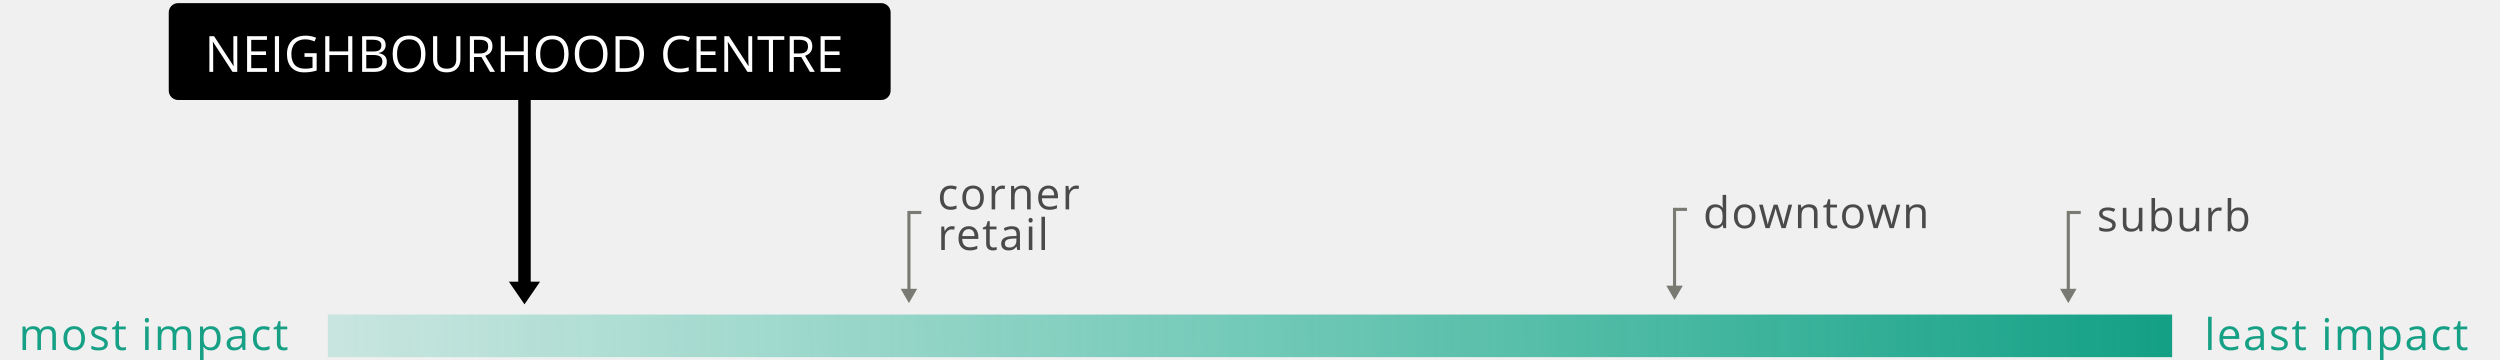
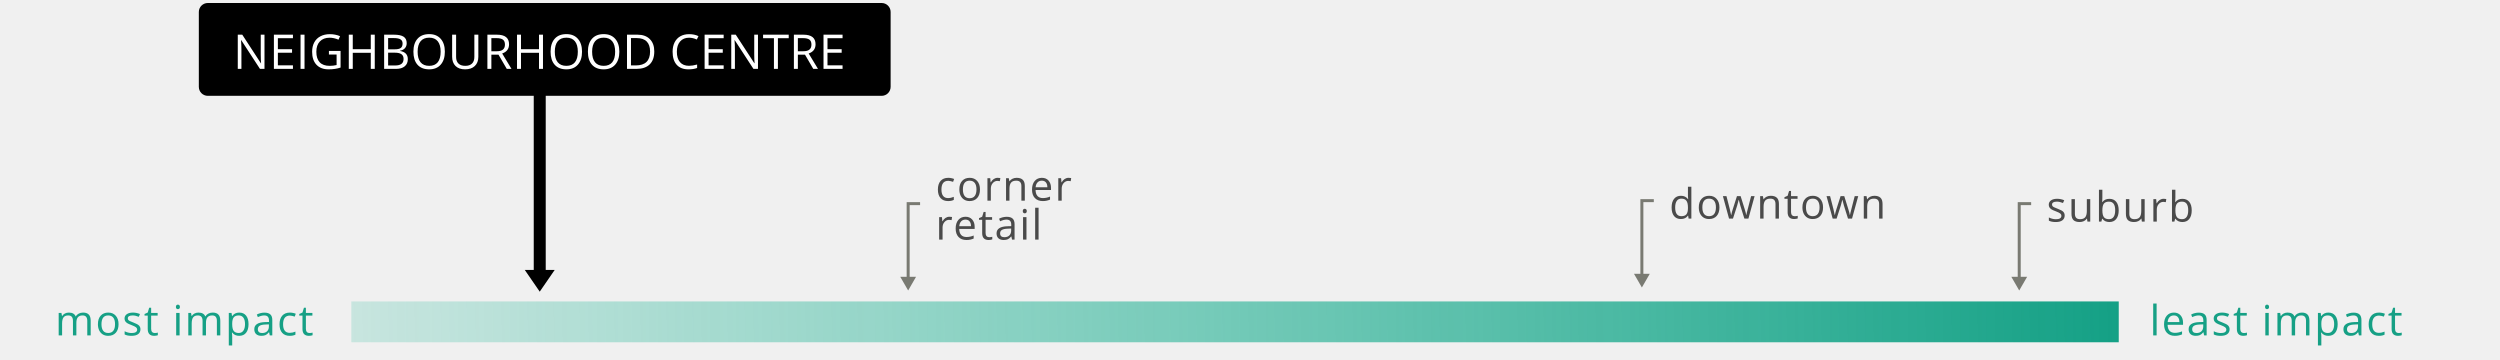
- <svg xmlns="http://www.w3.org/2000/svg" width="800px" height="115px" viewBox="0 0 800 115" version="1.1">
+ <svg xmlns="http://www.w3.org/2000/svg" width="800px" height="115px" viewBox="0 0 810 120" version="1.1">
  <defs>
    <linearGradient x1="0%" y1="50.036%" x2="100%" y2="50%" id="linearGradient-1">
      <stop stop-color="#26B99A" stop-opacity="0.2" offset="0%" />
      <stop stop-color="#1FB092" stop-opacity="0.585" offset="48.15%" />
      <stop stop-color="#14A085" offset="100%" />
    </linearGradient>
  </defs>
  <g id="Page-1" stroke="none" stroke-width="1" fill="none" fill-rule="evenodd">
    <g id="NC_Development">
      <g id="Group" transform="translate(104, 100)" fill="url(#linearGradient-1)">
        <rect id="Rectangle-path" x="0.917" y="0.652" width="590.167" height="13.636" />
      </g>
-       <text id="most-impact" font-family="OpenSans-Semibold, Open Sans" font-size="14" font-weight="500" letter-spacing="0.5" fill="#16A085">
+       <text id="most-impact" font-family="Open Sans" font-size="14" font-weight="500" letter-spacing="0.5" fill="#16A085">
        <tspan x="6" y="112">most impact</tspan>
      </text>
-       <text id="least-impact" font-family="OpenSans-Semibold, Open Sans" font-size="14" font-weight="500" letter-spacing="0.5" fill="#16A085">
+       <text id="least-impact" font-family="Open Sans" font-size="14" font-weight="500" letter-spacing="0.5" fill="#16A085">
        <tspan x="705.388" y="112">least impact</tspan>
      </text>
      <g id="Group-4" transform="translate(288, 52)">
-         <text id="corner" font-family="OpenSans, Open Sans" font-size="14" font-weight="normal" line-spacing="13" letter-spacing="0.5" fill="#4A4A4A">
+         <text id="corner" font-family="Open Sans" font-size="14" font-weight="normal" line-spacing="13" letter-spacing="0.5" fill="#4A4A4A">
          <tspan x="12" y="15">corner</tspan>
          <tspan x="12" y="28">retail</tspan>
        </text>
        <g id="Group-2" transform="translate(3.5, 30) scale(-1, 1) translate(-3.5, -30) translate(0, 15)">
          <path d="M4.146,26.192 L4.146,0.996 L0.163,0.996" id="Shape" stroke="#797A72" />
          <path d="M4.146,29.996 L1.504,25.418 L6.789,25.418 L4.146,29.996 Z" id="Shape" fill="#797A72" />
        </g>
      </g>
      <g id="Group-7-Copy" transform="translate(533, 58)">
        <g id="Group-5" transform="translate(0, 8)">
          <g id="Group-2" transform="translate(3.5, 15) scale(-1, 1) translate(-3.5, -15) ">
            <path d="M4.146,26.192 L4.146,0.996 L0.163,0.996" id="Shape" stroke="#797A72" />
            <path d="M4.146,29.996 L1.504,25.418 L6.789,25.418 L4.146,29.996 Z" id="Shape" fill="#797A72" />
          </g>
        </g>
-         <text id="downtown" font-family="OpenSans, Open Sans" font-size="14" font-weight="normal" line-spacing="13" letter-spacing="0.5" fill="#4A4A4A">
+         <text id="downtown" font-family="Open Sans" font-size="14" font-weight="normal" line-spacing="13" letter-spacing="0.5" fill="#4A4A4A">
          <tspan x="12" y="15">downtown</tspan>
        </text>
      </g>
      <g id="Group-7" transform="translate(659, 59)">
        <g id="Group-5" transform="translate(0, 8)">
          <g id="Group-2" transform="translate(3.5, 15) scale(-1, 1) translate(-3.5, -15) ">
            <path d="M4.146,26.192 L4.146,0.996 L0.163,0.996" id="Shape" stroke="#797A72" />
            <path d="M4.146,29.996 L1.504,25.418 L6.789,25.418 L4.146,29.996 Z" id="Shape" fill="#797A72" />
          </g>
        </g>
-         <text id="suburb" font-family="OpenSans, Open Sans" font-size="14" font-weight="normal" line-spacing="13" letter-spacing="0.5" fill="#4A4A4A">
+         <text id="suburb" font-family="Open Sans" font-size="14" font-weight="normal" line-spacing="13" letter-spacing="0.5" fill="#4A4A4A">
          <tspan x="12" y="15">suburb</tspan>
        </text>
      </g>
      <rect id="Rectangle-3" fill="#000000" x="54" y="1" width="231" height="31" rx="3" />
      <g id="Group-7" transform="translate(162, 14)" fill="#000000">
        <rect id="Rectangle-path" x="3.832" y="0.981" width="4" height="75.515" />
        <path d="M5.832,83.39 L8.332,79.759 L10.832,76.128 L5.832,76.128 L0.832,76.128 L3.332,79.759 L5.832,83.39 L5.832,83.39 Z" id="Shape" />
      </g>
-       <text id="NEIGHBOURHOOD-CENTRE" font-family="OpenSans-Semibold, Open Sans" font-size="16" font-weight="500" fill="#FFFFFF">
+       <text id="NEIGHBOURHOOD-CENTRE" font-family="Open Sans" font-size="16" font-weight="500" fill="#FFFFFF">
        <tspan x="65.426" y="23">NEIGHBOURHOOD CENTRE</tspan>
      </text>
    </g>
  </g>
</svg>
